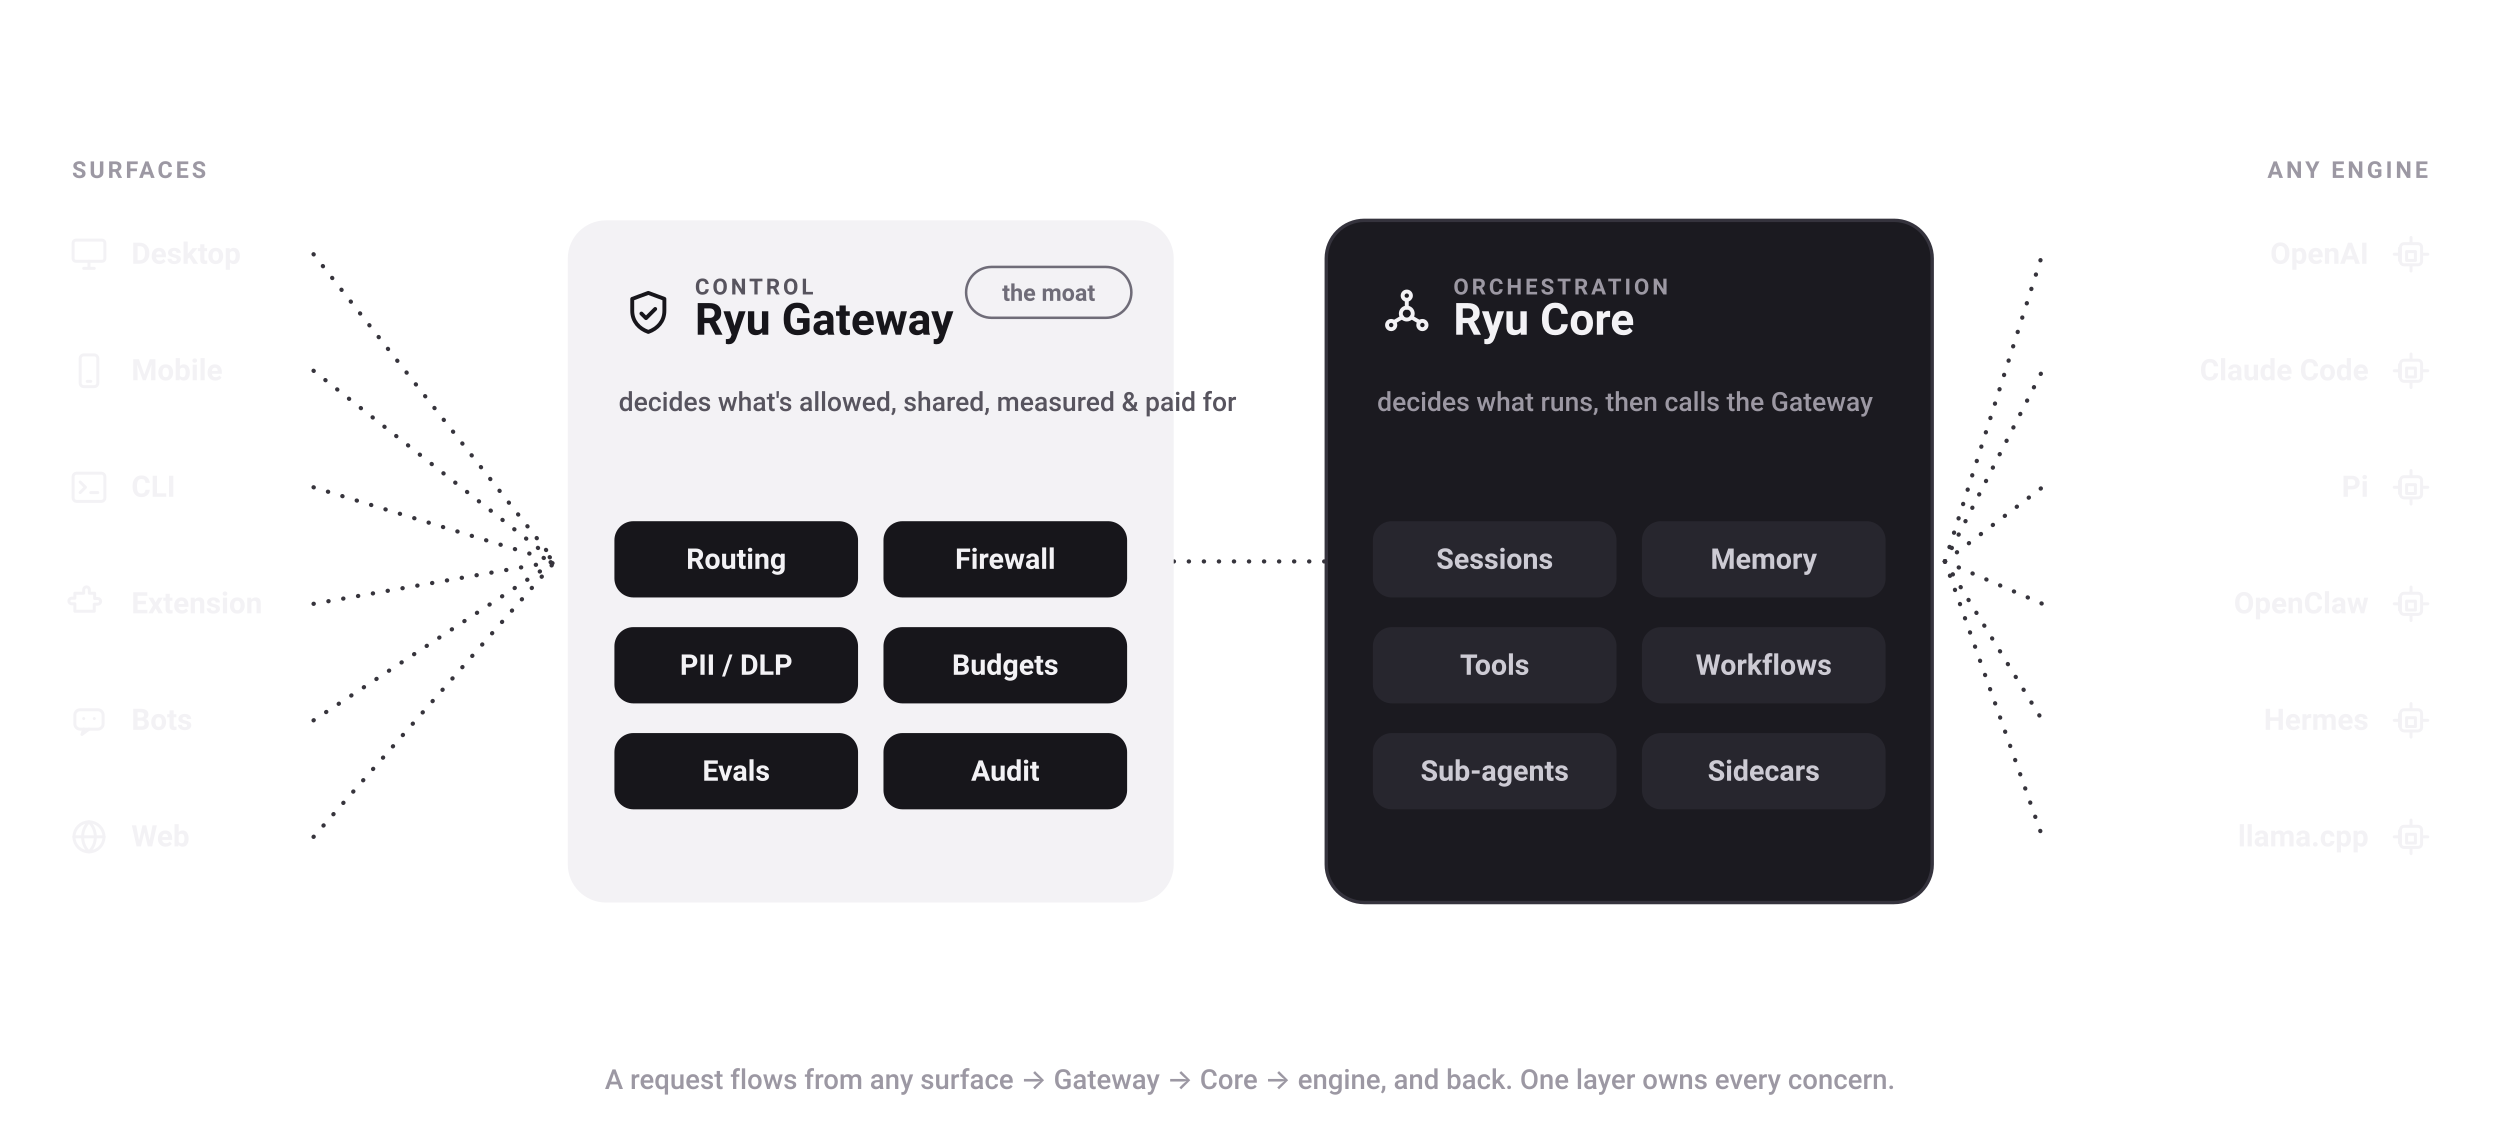
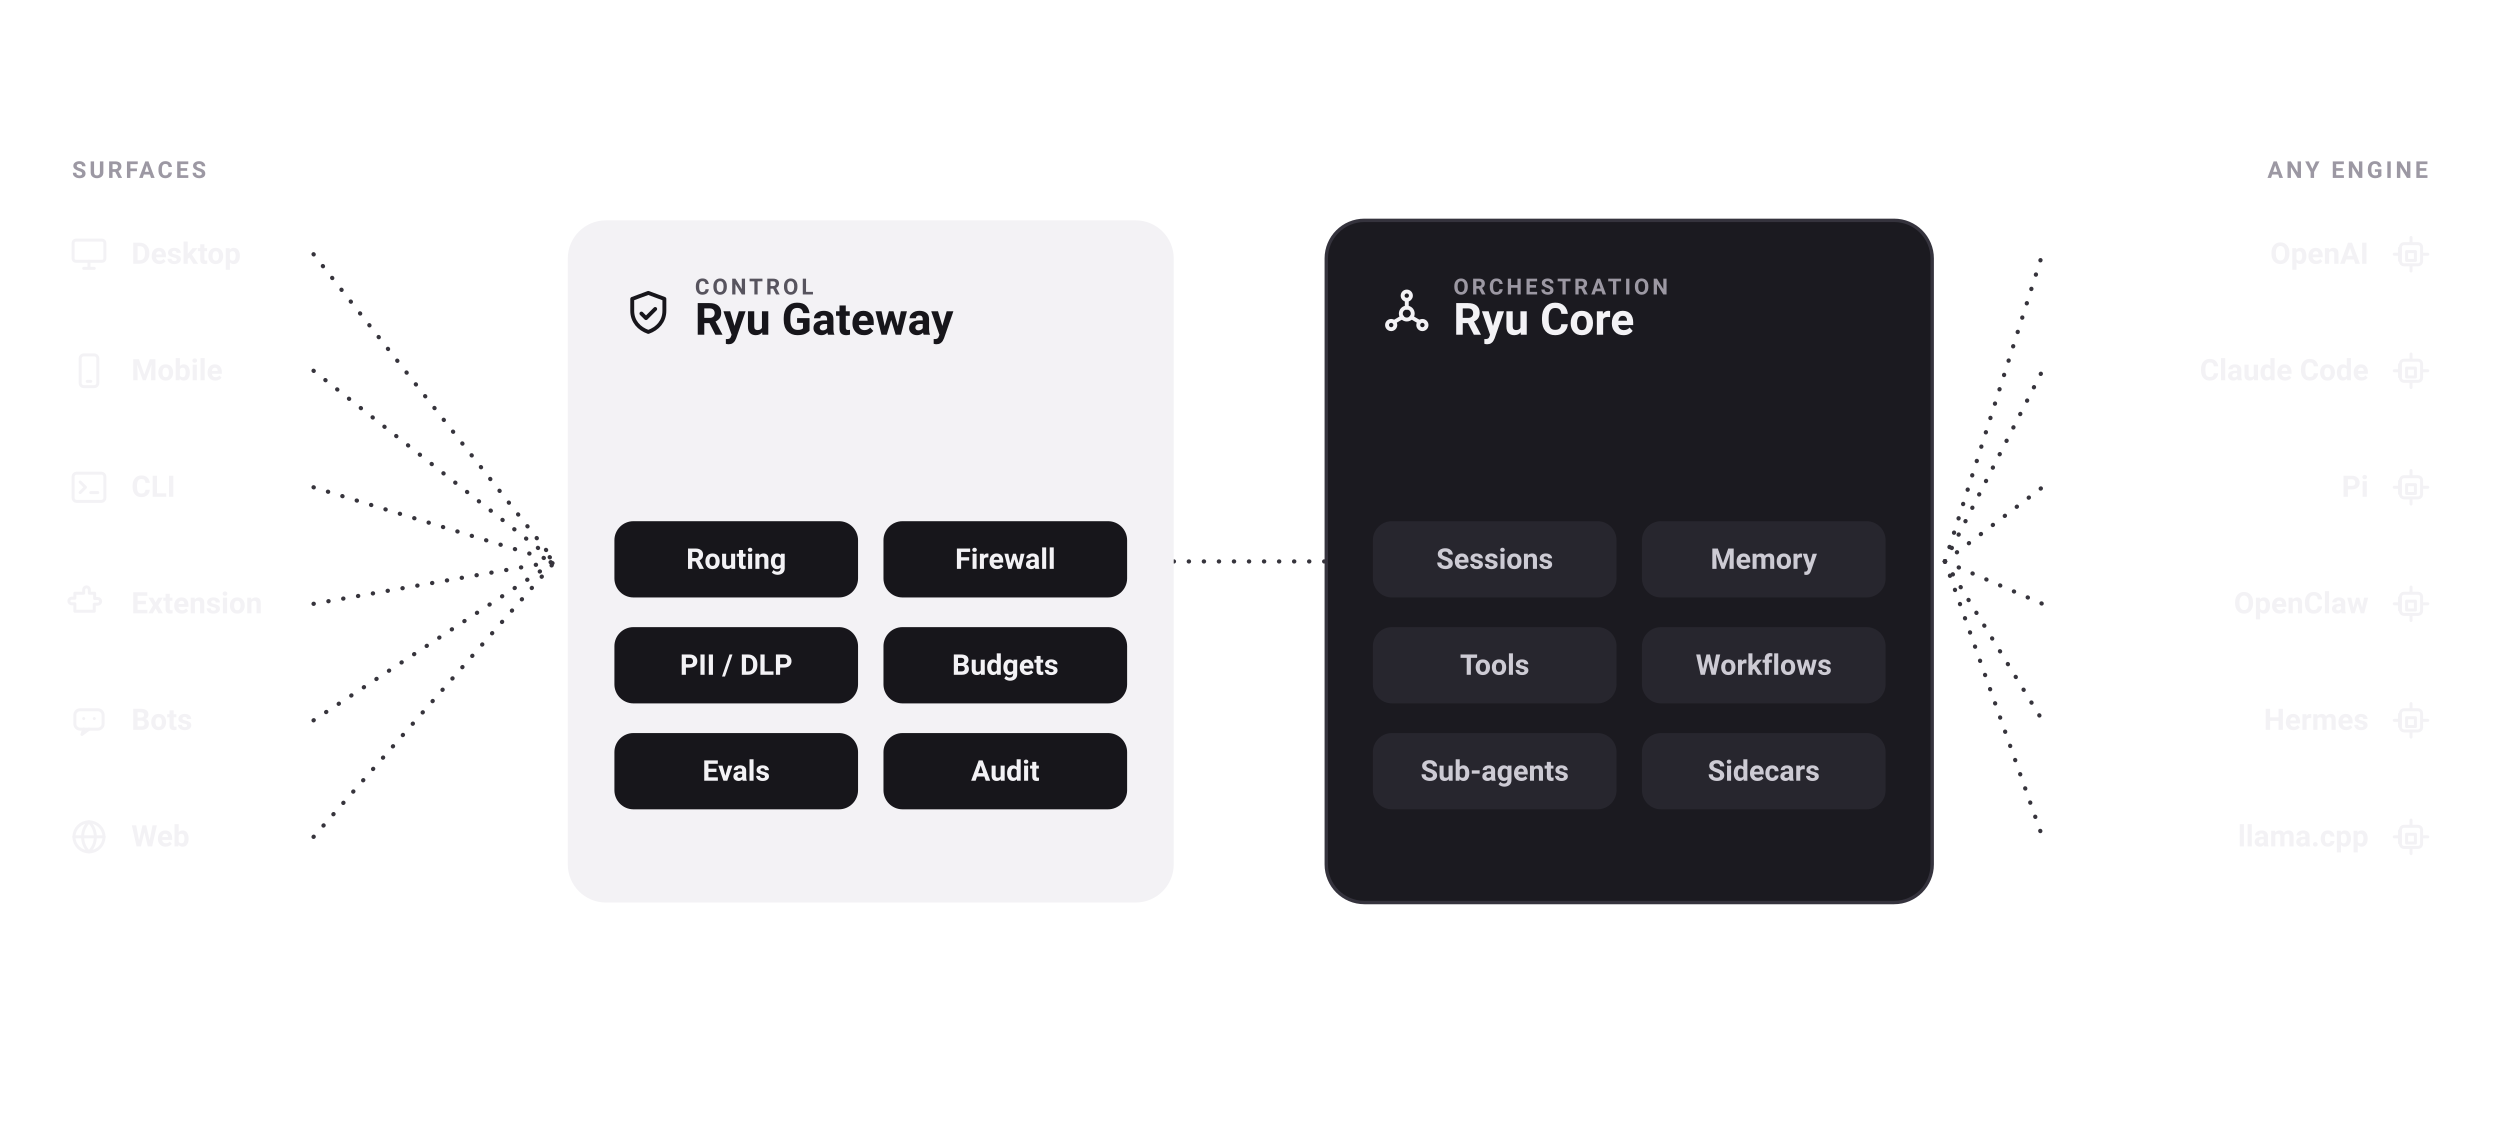
<svg xmlns="http://www.w3.org/2000/svg" viewBox="0 0 1180 530" width="1180" height="530" font-family="system-ui, -apple-system, 'Segoe UI', Roboto, sans-serif" role="img" aria-label="Ryu architecture: surfaces to Gateway to Core to any engine">
  <path d="M148 120 L262 265" stroke="#36343c" stroke-width="2" stroke-linecap="round" stroke-dasharray="0.1 7" fill="none" />
  <path d="M148 175 L262 265" stroke="#36343c" stroke-width="2" stroke-linecap="round" stroke-dasharray="0.1 7" fill="none" />
  <path d="M148 230 L262 265" stroke="#36343c" stroke-width="2" stroke-linecap="round" stroke-dasharray="0.1 7" fill="none" />
  <path d="M148 285 L262 265" stroke="#36343c" stroke-width="2" stroke-linecap="round" stroke-dasharray="0.1 7" fill="none" />
  <path d="M148 340 L262 265" stroke="#36343c" stroke-width="2" stroke-linecap="round" stroke-dasharray="0.1 7" fill="none" />
  <path d="M148 395 L262 265" stroke="#36343c" stroke-width="2" stroke-linecap="round" stroke-dasharray="0.1 7" fill="none" />
  <path d="M554 265 L626 265" stroke="#36343c" stroke-width="2" stroke-linecap="round" stroke-dasharray="0.1 7" fill="none" />
  <path d="M918 265 L964 120" stroke="#36343c" stroke-width="2" stroke-linecap="round" stroke-dasharray="0.1 7" fill="none" />
  <path d="M918 265 L964 175" stroke="#36343c" stroke-width="2" stroke-linecap="round" stroke-dasharray="0.1 7" fill="none" />
  <path d="M918 265 L964 230" stroke="#36343c" stroke-width="2" stroke-linecap="round" stroke-dasharray="0.1 7" fill="none" />
  <path d="M918 265 L964 285" stroke="#36343c" stroke-width="2" stroke-linecap="round" stroke-dasharray="0.1 7" fill="none" />
  <path d="M918 265 L964 340" stroke="#36343c" stroke-width="2" stroke-linecap="round" stroke-dasharray="0.1 7" fill="none" />
  <path d="M918 265 L964 395" stroke="#36343c" stroke-width="2" stroke-linecap="round" stroke-dasharray="0.1 7" fill="none" />
  <text x="34" y="84" font-family="system-ui, -apple-system, 'Segoe UI', Roboto, sans-serif" font-size="11" font-weight="700" fill="#9c98a3" letter-spacing="1.4" text-anchor="start">SURFACES</text>
  <text x="1146" y="84" font-family="system-ui, -apple-system, 'Segoe UI', Roboto, sans-serif" font-size="11" font-weight="700" fill="#9c98a3" letter-spacing="1.4" text-anchor="end">ANY ENGINE</text>
  <g transform="translate(32 110) scale(0.8333333)" fill="none" stroke="#f3f2f5" stroke-width="1.7" stroke-linecap="round" stroke-linejoin="round">
    <rect x="3" y="4" width="18" height="12" rx="1.6" />
    <path d="M9 20h6M12 16v4" />
  </g>
  <text x="62" y="124.5" font-family="system-ui, -apple-system, 'Segoe UI', Roboto, sans-serif" font-size="14" font-weight="600" fill="#f3f2f5" text-anchor="start">Desktop</text>
  <g transform="translate(32 165) scale(0.8333333)" fill="none" stroke="#f3f2f5" stroke-width="1.7" stroke-linecap="round" stroke-linejoin="round">
    <rect x="7" y="3" width="10" height="18" rx="2" />
    <path d="M11 18h2" />
  </g>
  <text x="62" y="179.5" font-family="system-ui, -apple-system, 'Segoe UI', Roboto, sans-serif" font-size="14" font-weight="600" fill="#f3f2f5" text-anchor="start">Mobile</text>
  <g transform="translate(32 220) scale(0.8333333)" fill="none" stroke="#f3f2f5" stroke-width="1.7" stroke-linecap="round" stroke-linejoin="round">
    <rect x="3" y="4" width="18" height="16" rx="2" />
    <path d="M7 9l3 3l-3 3M13 15h4" />
  </g>
  <text x="62" y="234.5" font-family="system-ui, -apple-system, 'Segoe UI', Roboto, sans-serif" font-size="14" font-weight="600" fill="#f3f2f5" text-anchor="start">CLI</text>
  <g transform="translate(32 275) scale(0.8333333)" fill="none" stroke="#f3f2f5" stroke-width="1.7" stroke-linecap="round" stroke-linejoin="round">
    <path d="M9 4a1.6 1.6 0 0 1 3.2 0V6h3v3h1.8a1.6 1.6 0 0 1 0 3.2H15v4H4V12H2.2a1.6 1.6 0 0 1 0-3.2H4V6h5z" />
  </g>
  <text x="62" y="289.5" font-family="system-ui, -apple-system, 'Segoe UI', Roboto, sans-serif" font-size="14" font-weight="600" fill="#f3f2f5" text-anchor="start">Extension</text>
  <g transform="translate(32 330) scale(0.8333333)" fill="none" stroke="#f3f2f5" stroke-width="1.7" stroke-linecap="round" stroke-linejoin="round">
    <rect x="4" y="6" width="16" height="11" rx="3" />
    <path d="M9 17l-1 3l4-3M9 11h.01M15 11h.01" />
  </g>
  <text x="62" y="344.5" font-family="system-ui, -apple-system, 'Segoe UI', Roboto, sans-serif" font-size="14" font-weight="600" fill="#f3f2f5" text-anchor="start">Bots</text>
  <g transform="translate(32 385) scale(0.8333333)" fill="none" stroke="#f3f2f5" stroke-width="1.7" stroke-linecap="round" stroke-linejoin="round">
    <circle cx="12" cy="12" r="8.5" />
    <path d="M3.5 12h17M12 3.5c2.4 2.3 3.6 5.3 3.6 8.5s-1.2 6.2-3.6 8.5c-2.4-2.3-3.6-5.3-3.6-8.5S9.6 5.8 12 3.5z" />
  </g>
  <text x="62" y="399.5" font-family="system-ui, -apple-system, 'Segoe UI', Roboto, sans-serif" font-size="14" font-weight="600" fill="#f3f2f5" text-anchor="start">Web</text>
  <g transform="translate(1128 110) scale(0.8333333)" fill="none" stroke="#f3f2f5" stroke-width="1.7" stroke-linecap="round" stroke-linejoin="round">
    <rect x="6" y="6" width="12" height="12" rx="2" />
    <path d="M9.5 10.5h5v5h-5zM12 2.5v3M12 18.5v3M2.5 12h3M18.5 12h3M5.5 12V8.5M5.5 12v3.5" />
  </g>
  <text x="1118" y="124.5" font-family="system-ui, -apple-system, 'Segoe UI', Roboto, sans-serif" font-size="14" font-weight="600" fill="#f3f2f5" text-anchor="end">OpenAI</text>
  <g transform="translate(1128 165) scale(0.8333333)" fill="none" stroke="#f3f2f5" stroke-width="1.7" stroke-linecap="round" stroke-linejoin="round">
    <rect x="6" y="6" width="12" height="12" rx="2" />
    <path d="M9.5 10.5h5v5h-5zM12 2.5v3M12 18.5v3M2.5 12h3M18.5 12h3M5.5 12V8.5M5.5 12v3.5" />
  </g>
  <text x="1118" y="179.5" font-family="system-ui, -apple-system, 'Segoe UI', Roboto, sans-serif" font-size="14" font-weight="600" fill="#f3f2f5" text-anchor="end">Claude Code</text>
  <g transform="translate(1128 220) scale(0.8333333)" fill="none" stroke="#f3f2f5" stroke-width="1.7" stroke-linecap="round" stroke-linejoin="round">
    <rect x="6" y="6" width="12" height="12" rx="2" />
    <path d="M9.5 10.5h5v5h-5zM12 2.5v3M12 18.5v3M2.5 12h3M18.5 12h3M5.5 12V8.5M5.5 12v3.5" />
  </g>
  <text x="1118" y="234.5" font-family="system-ui, -apple-system, 'Segoe UI', Roboto, sans-serif" font-size="14" font-weight="600" fill="#f3f2f5" text-anchor="end">Pi</text>
  <g transform="translate(1128 275) scale(0.8333333)" fill="none" stroke="#f3f2f5" stroke-width="1.7" stroke-linecap="round" stroke-linejoin="round">
    <rect x="6" y="6" width="12" height="12" rx="2" />
    <path d="M9.5 10.5h5v5h-5zM12 2.5v3M12 18.5v3M2.5 12h3M18.5 12h3M5.5 12V8.5M5.5 12v3.5" />
  </g>
  <text x="1118" y="289.5" font-family="system-ui, -apple-system, 'Segoe UI', Roboto, sans-serif" font-size="14" font-weight="600" fill="#f3f2f5" text-anchor="end">OpenClaw</text>
  <g transform="translate(1128 330) scale(0.8333333)" fill="none" stroke="#f3f2f5" stroke-width="1.7" stroke-linecap="round" stroke-linejoin="round">
    <rect x="6" y="6" width="12" height="12" rx="2" />
    <path d="M9.5 10.5h5v5h-5zM12 2.5v3M12 18.5v3M2.5 12h3M18.5 12h3M5.5 12V8.5M5.5 12v3.5" />
  </g>
  <text x="1118" y="344.5" font-family="system-ui, -apple-system, 'Segoe UI', Roboto, sans-serif" font-size="14" font-weight="600" fill="#f3f2f5" text-anchor="end">Hermes</text>
  <g transform="translate(1128 385) scale(0.8333333)" fill="none" stroke="#f3f2f5" stroke-width="1.7" stroke-linecap="round" stroke-linejoin="round">
    <rect x="6" y="6" width="12" height="12" rx="2" />
    <path d="M9.5 10.5h5v5h-5zM12 2.5v3M12 18.5v3M2.5 12h3M18.5 12h3M5.5 12V8.5M5.5 12v3.5" />
  </g>
  <text x="1118" y="399.5" font-family="system-ui, -apple-system, 'Segoe UI', Roboto, sans-serif" font-size="14" font-weight="600" fill="#f3f2f5" text-anchor="end">llama.cpp</text>
  <rect x="268" y="104" width="286" height="322" rx="18" fill="#f3f2f5" stroke="none" stroke-width="0" />
  <g transform="translate(293 135) scale(1.083333)" fill="none" stroke="#17161b" stroke-width="1.7" stroke-linecap="round" stroke-linejoin="round">
    <path d="M12 3l7 2.6v5.2c0 4.6-3 7.8-7 9.2c-4-1.4-7-4.6-7-9.2V5.6z" />
    <path d="M9 12l2 2l4-4" />
  </g>
  <text x="328" y="139" font-family="system-ui, -apple-system, 'Segoe UI', Roboto, sans-serif" font-size="10.5" font-weight="700" fill="#57545e" letter-spacing="1.4" text-anchor="start">CONTROL</text>
  <text x="328" y="158" font-family="system-ui, -apple-system, 'Segoe UI', Roboto, sans-serif" font-size="21" font-weight="700" fill="#17161b" text-anchor="start">Ryu Gateway</text>
-   <rect x="456" y="126" width="78" height="24" rx="12" fill="none" stroke="#6f6c78" stroke-width="1.2" />
-   <text x="495" y="142" font-family="system-ui, -apple-system, 'Segoe UI', Roboto, sans-serif" font-size="11" font-weight="600" fill="#6f6c78" text-anchor="middle">the moat</text>
-   <text x="292" y="194" font-family="system-ui, -apple-system, 'Segoe UI', Roboto, sans-serif" font-size="12.5" font-weight="500" fill="#57545e" text-anchor="start">decides what's allowed, shared, measured &amp; paid for</text>
  <rect x="290" y="246" width="115" height="36" rx="9" fill="#17161b" />
  <text x="347.5" y="268.5" font-family="system-ui, -apple-system, 'Segoe UI', Roboto, sans-serif" font-size="13.5" font-weight="600" fill="#f3f2f5" text-anchor="middle">Routing</text>
  <rect x="417" y="246" width="115" height="36" rx="9" fill="#17161b" />
  <text x="474.5" y="268.5" font-family="system-ui, -apple-system, 'Segoe UI', Roboto, sans-serif" font-size="13.5" font-weight="600" fill="#f3f2f5" text-anchor="middle">Firewall</text>
  <rect x="290" y="296" width="115" height="36" rx="9" fill="#17161b" />
  <text x="347.5" y="318.5" font-family="system-ui, -apple-system, 'Segoe UI', Roboto, sans-serif" font-size="13.5" font-weight="600" fill="#f3f2f5" text-anchor="middle">PII / DLP</text>
  <rect x="417" y="296" width="115" height="36" rx="9" fill="#17161b" />
  <text x="474.5" y="318.5" font-family="system-ui, -apple-system, 'Segoe UI', Roboto, sans-serif" font-size="13.5" font-weight="600" fill="#f3f2f5" text-anchor="middle">Budgets</text>
  <rect x="290" y="346" width="115" height="36" rx="9" fill="#17161b" />
  <text x="347.5" y="368.5" font-family="system-ui, -apple-system, 'Segoe UI', Roboto, sans-serif" font-size="13.5" font-weight="600" fill="#f3f2f5" text-anchor="middle">Evals</text>
  <rect x="417" y="346" width="115" height="36" rx="9" fill="#17161b" />
  <text x="474.5" y="368.5" font-family="system-ui, -apple-system, 'Segoe UI', Roboto, sans-serif" font-size="13.5" font-weight="600" fill="#f3f2f5" text-anchor="middle">Audit</text>
  <rect x="626" y="104" width="286" height="322" rx="18" fill="#1b1a20" stroke="#35333d" stroke-width="1.6" />
  <g transform="translate(651 135) scale(1.083333)" fill="none" stroke="#f3f2f5" stroke-width="1.7" stroke-linecap="round" stroke-linejoin="round">
    <circle cx="12" cy="12" r="2.6" />
    <circle cx="12" cy="4.2" r="1.8" />
    <circle cx="5.2" cy="17" r="1.8" />
    <circle cx="18.8" cy="17" r="1.8" />
    <path d="M12 6v3.4M10 13.6l-3.4 2M14 13.6l3.4 2" />
  </g>
  <text x="686" y="139" font-family="system-ui, -apple-system, 'Segoe UI', Roboto, sans-serif" font-size="10.5" font-weight="700" fill="#9c98a3" letter-spacing="1.4" text-anchor="start">ORCHESTRATION</text>
  <text x="686" y="158" font-family="system-ui, -apple-system, 'Segoe UI', Roboto, sans-serif" font-size="21" font-weight="700" fill="#f3f2f5" text-anchor="start">Ryu Core</text>
-   <text x="650" y="194" font-family="system-ui, -apple-system, 'Segoe UI', Roboto, sans-serif" font-size="12.5" font-weight="500" fill="#9c98a3" text-anchor="start">decides what runs, then calls the Gateway</text>
  <rect x="648" y="246" width="115" height="36" rx="9" fill="#27262e" />
  <text x="705.5" y="268.5" font-family="system-ui, -apple-system, 'Segoe UI', Roboto, sans-serif" font-size="13.5" font-weight="600" fill="#cdcbd4" text-anchor="middle">Sessions</text>
  <rect x="775" y="246" width="115" height="36" rx="9" fill="#27262e" />
  <text x="832.5" y="268.5" font-family="system-ui, -apple-system, 'Segoe UI', Roboto, sans-serif" font-size="13.5" font-weight="600" fill="#cdcbd4" text-anchor="middle">Memory</text>
  <rect x="648" y="296" width="115" height="36" rx="9" fill="#27262e" />
  <text x="705.5" y="318.5" font-family="system-ui, -apple-system, 'Segoe UI', Roboto, sans-serif" font-size="13.5" font-weight="600" fill="#cdcbd4" text-anchor="middle">Tools</text>
  <rect x="775" y="296" width="115" height="36" rx="9" fill="#27262e" />
  <text x="832.5" y="318.5" font-family="system-ui, -apple-system, 'Segoe UI', Roboto, sans-serif" font-size="13.5" font-weight="600" fill="#cdcbd4" text-anchor="middle">Workflows</text>
  <rect x="648" y="346" width="115" height="36" rx="9" fill="#27262e" />
  <text x="705.5" y="368.5" font-family="system-ui, -apple-system, 'Segoe UI', Roboto, sans-serif" font-size="13.5" font-weight="600" fill="#cdcbd4" text-anchor="middle">Sub-agents</text>
  <rect x="775" y="346" width="115" height="36" rx="9" fill="#27262e" />
  <text x="832.5" y="368.5" font-family="system-ui, -apple-system, 'Segoe UI', Roboto, sans-serif" font-size="13.5" font-weight="600" fill="#cdcbd4" text-anchor="middle">Sidecars</text>
-   <text x="590" y="514" font-family="system-ui, -apple-system, 'Segoe UI', Roboto, sans-serif" font-size="13" font-weight="500" fill="#9c98a3" text-anchor="middle">A request flows from any surface → Gateway → Core → engine, and back. One layer owns every concern.</text>
</svg>
